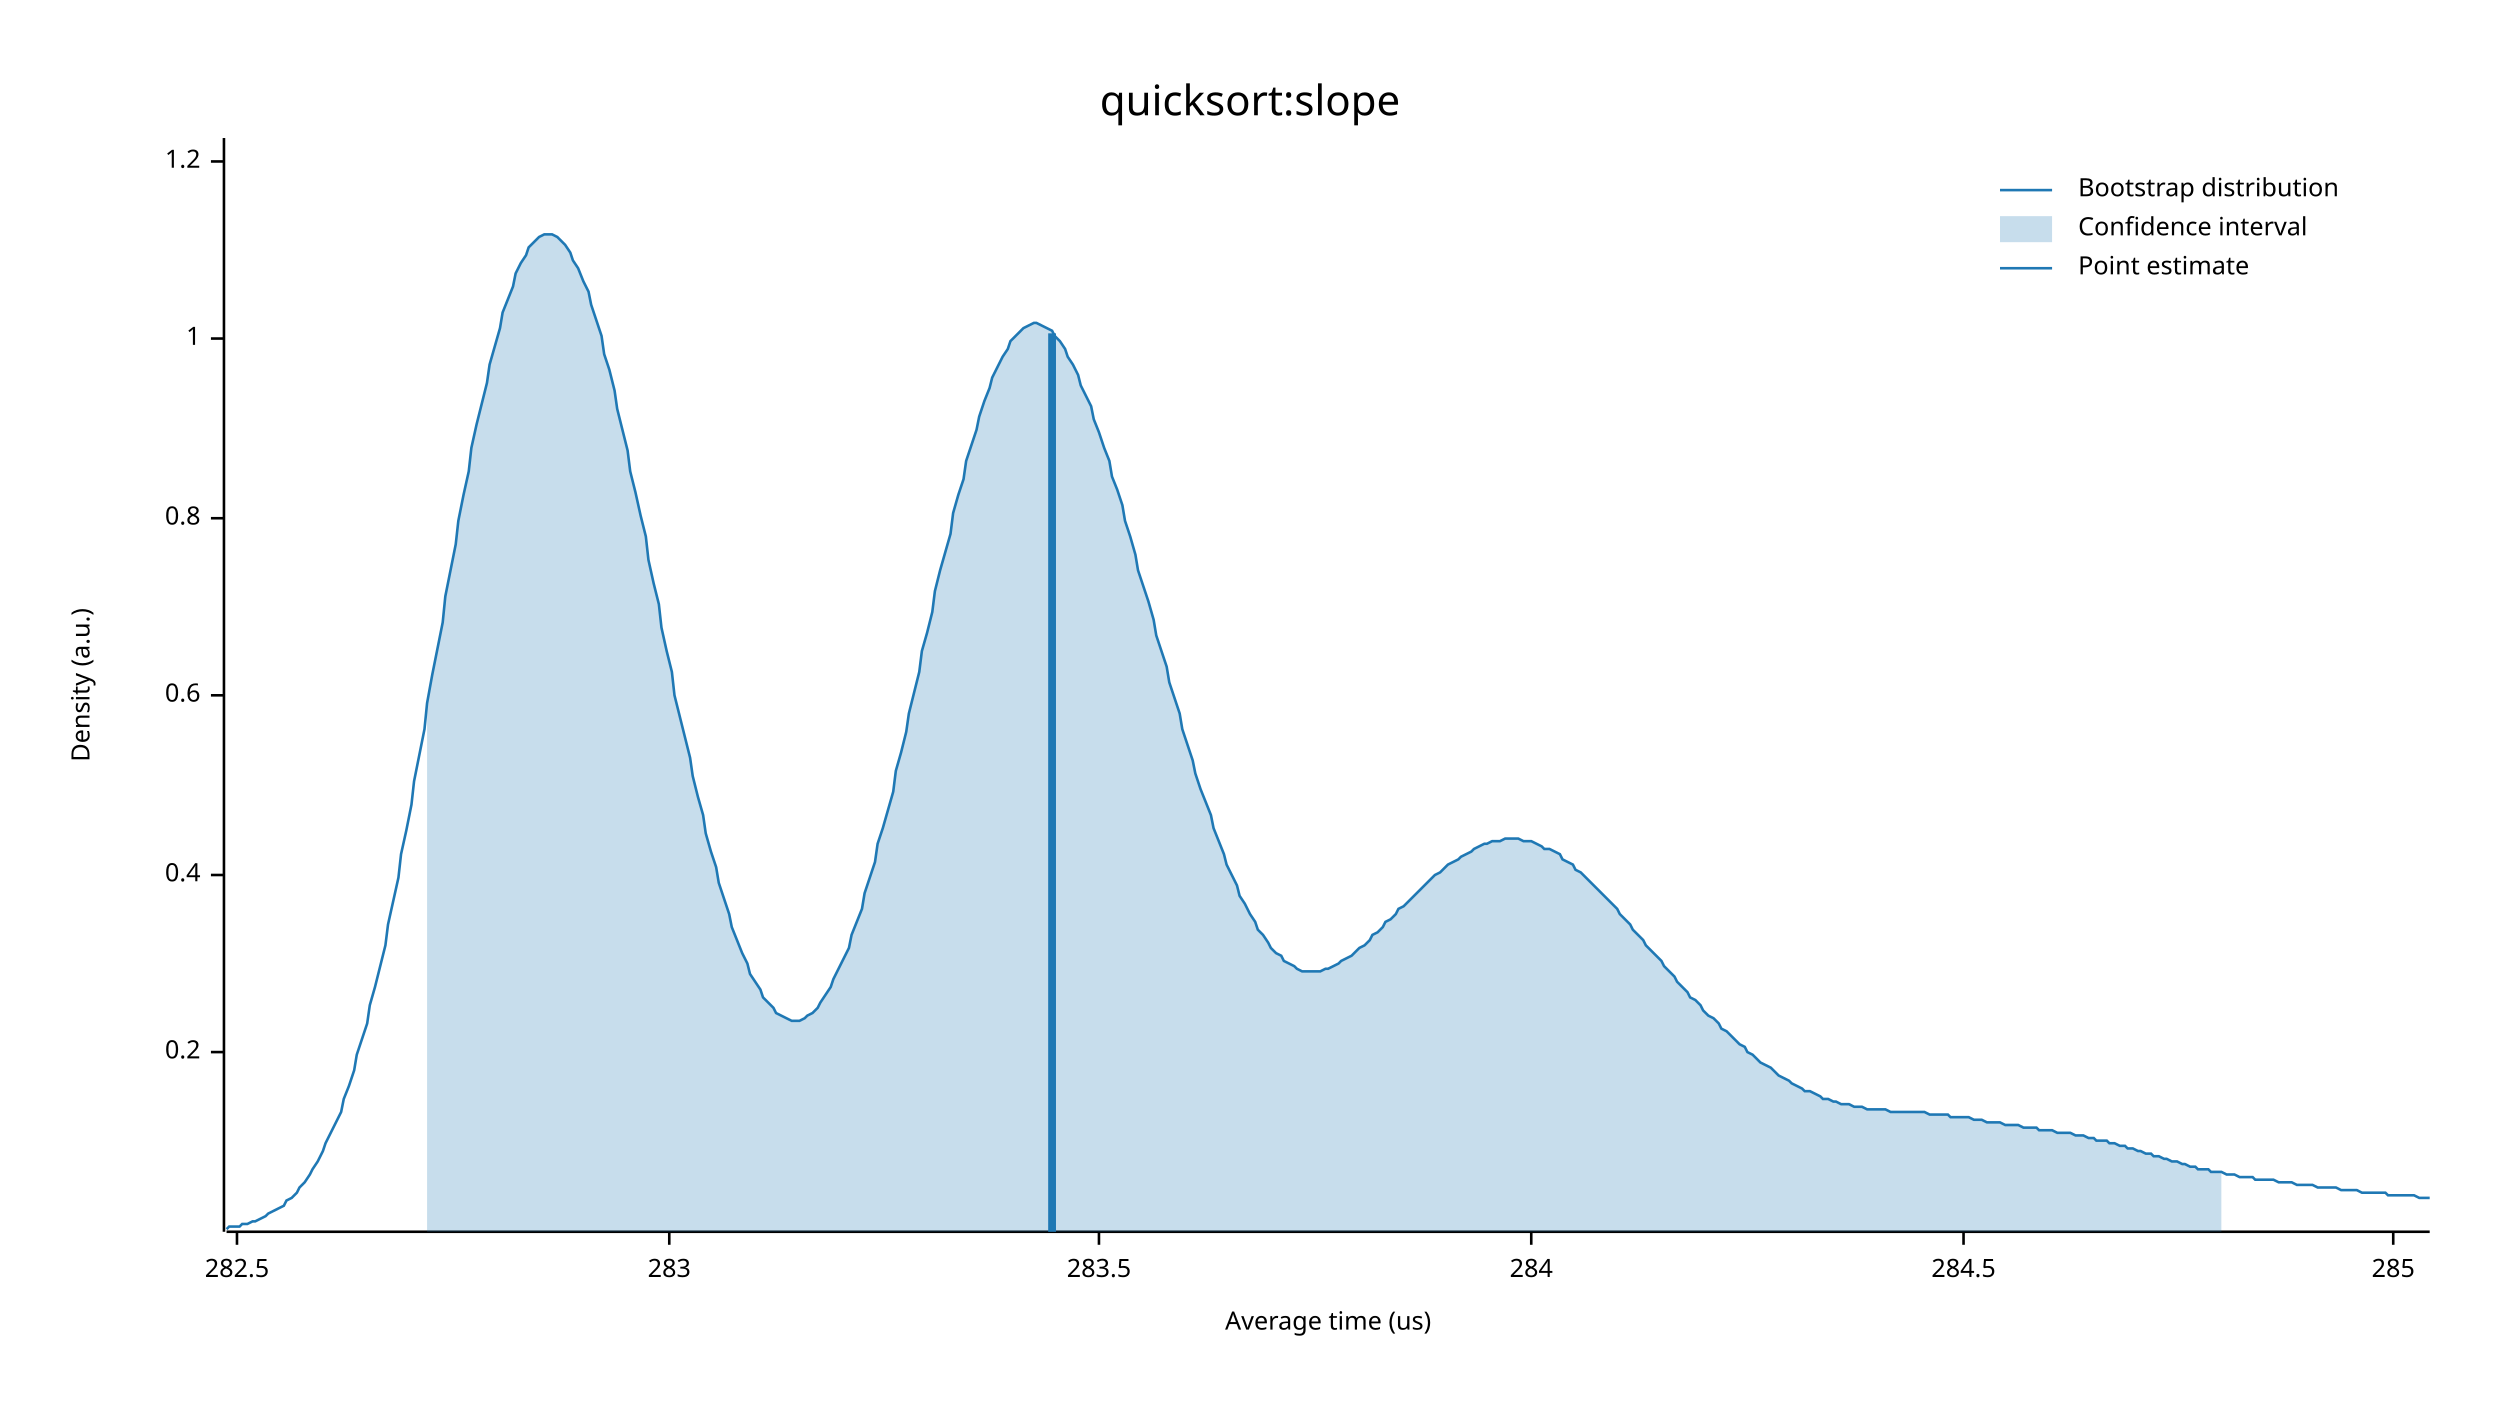
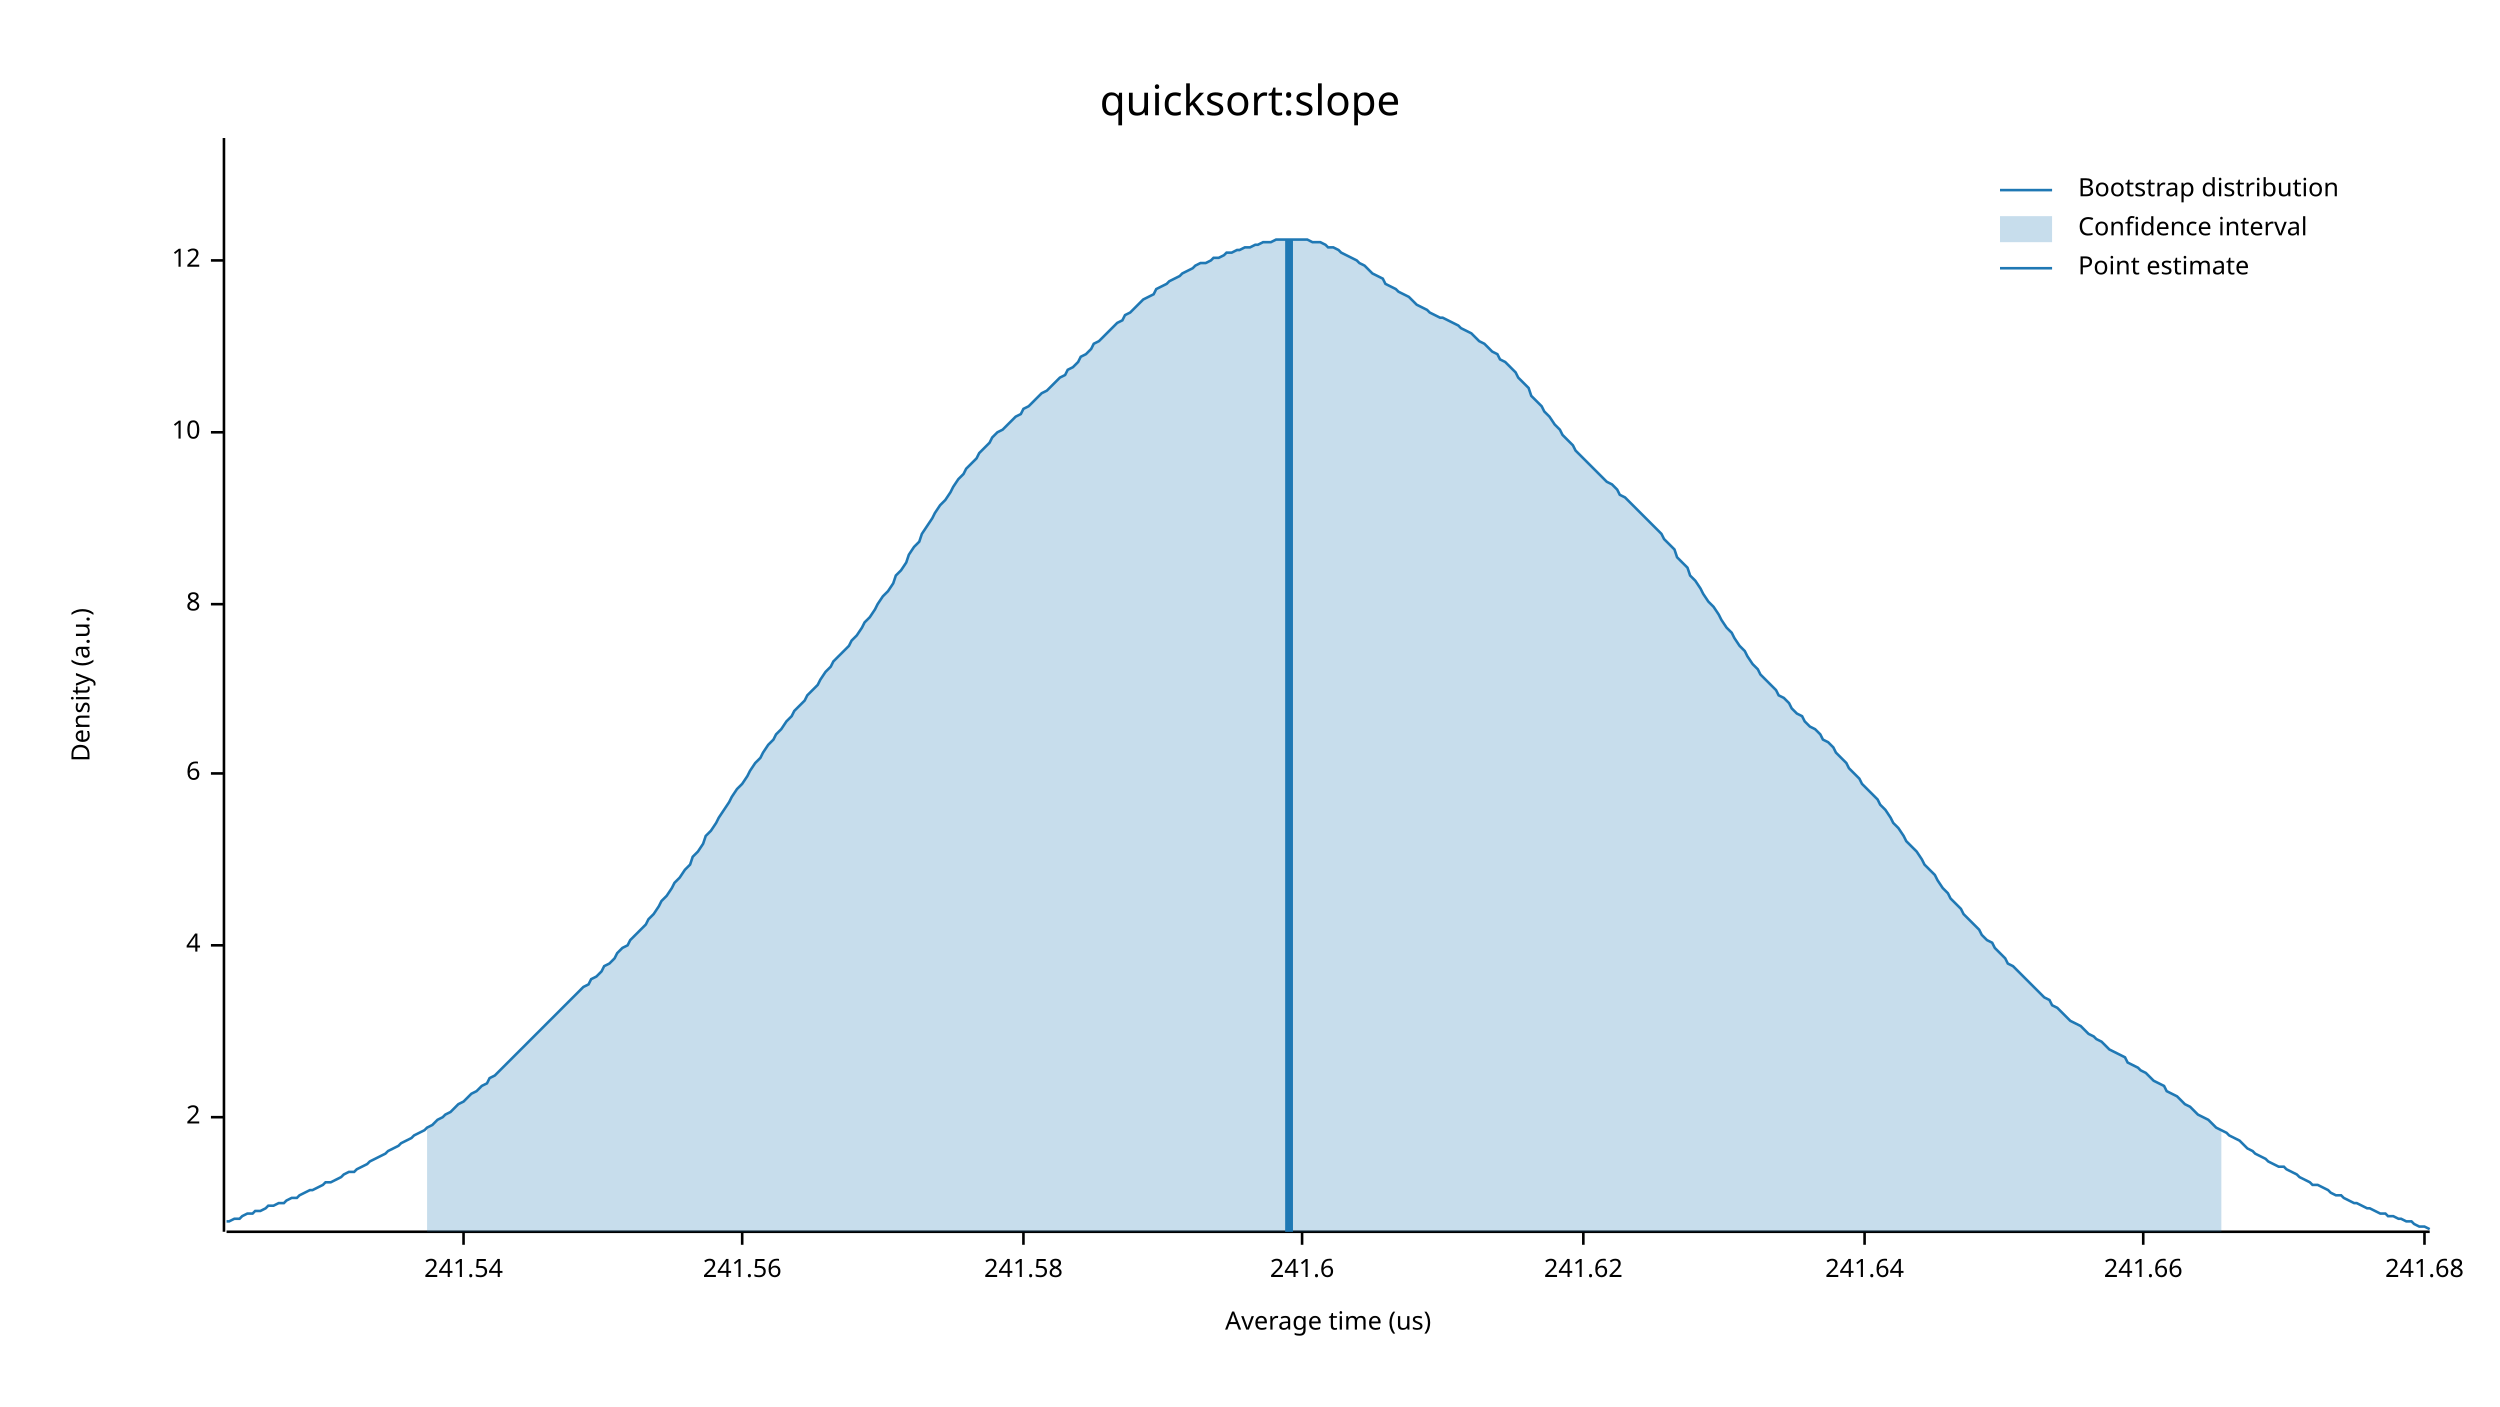
<svg xmlns="http://www.w3.org/2000/svg" width="960" height="540">
  <text x="480" y="32" dy="0.76em" text-anchor="middle" font-family="sans-serif" font-size="16.129" opacity="1" fill="#000000">
quicksort:slope
</text>
  <text x="27" y="263" dy="0.76em" text-anchor="middle" font-family="sans-serif" font-size="9.677" opacity="1" fill="#000000" transform="rotate(270, 27, 263)">
Density (a.u.)
</text>
  <text x="510" y="513" dy="-0.5ex" text-anchor="middle" font-family="sans-serif" font-size="9.677" opacity="1" fill="#000000">
Average time (us)
</text>
  <polyline fill="none" opacity="1" stroke="#000000" stroke-width="1" points="86,53 86,473 " />
-   <text x="77" y="404" dy="0.5ex" text-anchor="end" font-family="sans-serif" font-size="9.677" opacity="1" fill="#000000">
- 0.2
+   <text x="77" y="429" dy="0.5ex" text-anchor="end" font-family="sans-serif" font-size="9.677" opacity="1" fill="#000000">
+ 2
</text>
-   <polyline fill="none" opacity="1" stroke="#000000" stroke-width="1" points="81,404 86,404 " />
-   <text x="77" y="336" dy="0.5ex" text-anchor="end" font-family="sans-serif" font-size="9.677" opacity="1" fill="#000000">
- 0.4
+   <polyline fill="none" opacity="1" stroke="#000000" stroke-width="1" points="81,429 86,429 " />
+   <text x="77" y="363" dy="0.5ex" text-anchor="end" font-family="sans-serif" font-size="9.677" opacity="1" fill="#000000">
+ 4
</text>
-   <polyline fill="none" opacity="1" stroke="#000000" stroke-width="1" points="81,336 86,336 " />
-   <text x="77" y="267" dy="0.5ex" text-anchor="end" font-family="sans-serif" font-size="9.677" opacity="1" fill="#000000">
- 0.6
+   <polyline fill="none" opacity="1" stroke="#000000" stroke-width="1" points="81,363 86,363 " />
+   <text x="77" y="297" dy="0.5ex" text-anchor="end" font-family="sans-serif" font-size="9.677" opacity="1" fill="#000000">
+ 6
</text>
-   <polyline fill="none" opacity="1" stroke="#000000" stroke-width="1" points="81,267 86,267 " />
-   <text x="77" y="199" dy="0.5ex" text-anchor="end" font-family="sans-serif" font-size="9.677" opacity="1" fill="#000000">
- 0.8
+   <polyline fill="none" opacity="1" stroke="#000000" stroke-width="1" points="81,297 86,297 " />
+   <text x="77" y="232" dy="0.5ex" text-anchor="end" font-family="sans-serif" font-size="9.677" opacity="1" fill="#000000">
+ 8
</text>
-   <polyline fill="none" opacity="1" stroke="#000000" stroke-width="1" points="81,199 86,199 " />
-   <text x="77" y="130" dy="0.5ex" text-anchor="end" font-family="sans-serif" font-size="9.677" opacity="1" fill="#000000">
- 1
+   <polyline fill="none" opacity="1" stroke="#000000" stroke-width="1" points="81,232 86,232 " />
+   <text x="77" y="166" dy="0.5ex" text-anchor="end" font-family="sans-serif" font-size="9.677" opacity="1" fill="#000000">
+ 10
</text>
-   <polyline fill="none" opacity="1" stroke="#000000" stroke-width="1" points="81,130 86,130 " />
-   <text x="77" y="62" dy="0.5ex" text-anchor="end" font-family="sans-serif" font-size="9.677" opacity="1" fill="#000000">
- 1.2
+   <polyline fill="none" opacity="1" stroke="#000000" stroke-width="1" points="81,166 86,166 " />
+   <text x="77" y="100" dy="0.5ex" text-anchor="end" font-family="sans-serif" font-size="9.677" opacity="1" fill="#000000">
+ 12
</text>
-   <polyline fill="none" opacity="1" stroke="#000000" stroke-width="1" points="81,62 86,62 " />
+   <polyline fill="none" opacity="1" stroke="#000000" stroke-width="1" points="81,100 86,100 " />
  <polyline fill="none" opacity="1" stroke="#000000" stroke-width="1" points="87,473 933,473 " />
-   <text x="91" y="483" dy="0.76em" text-anchor="middle" font-family="sans-serif" font-size="9.677" opacity="1" fill="#000000">
- 282.5
+   <text x="178" y="483" dy="0.76em" text-anchor="middle" font-family="sans-serif" font-size="9.677" opacity="1" fill="#000000">
+ 241.54
</text>
-   <polyline fill="none" opacity="1" stroke="#000000" stroke-width="1" points="91,473 91,478 " />
-   <text x="257" y="483" dy="0.76em" text-anchor="middle" font-family="sans-serif" font-size="9.677" opacity="1" fill="#000000">
- 283
+   <polyline fill="none" opacity="1" stroke="#000000" stroke-width="1" points="178,473 178,478 " />
+   <text x="285" y="483" dy="0.76em" text-anchor="middle" font-family="sans-serif" font-size="9.677" opacity="1" fill="#000000">
+ 241.56
</text>
-   <polyline fill="none" opacity="1" stroke="#000000" stroke-width="1" points="257,473 257,478 " />
-   <text x="422" y="483" dy="0.76em" text-anchor="middle" font-family="sans-serif" font-size="9.677" opacity="1" fill="#000000">
- 283.5
+   <polyline fill="none" opacity="1" stroke="#000000" stroke-width="1" points="285,473 285,478 " />
+   <text x="393" y="483" dy="0.76em" text-anchor="middle" font-family="sans-serif" font-size="9.677" opacity="1" fill="#000000">
+ 241.58
</text>
-   <polyline fill="none" opacity="1" stroke="#000000" stroke-width="1" points="422,473 422,478 " />
-   <text x="588" y="483" dy="0.76em" text-anchor="middle" font-family="sans-serif" font-size="9.677" opacity="1" fill="#000000">
- 284
+   <polyline fill="none" opacity="1" stroke="#000000" stroke-width="1" points="393,473 393,478 " />
+   <text x="500" y="483" dy="0.76em" text-anchor="middle" font-family="sans-serif" font-size="9.677" opacity="1" fill="#000000">
+ 241.6
</text>
-   <polyline fill="none" opacity="1" stroke="#000000" stroke-width="1" points="588,473 588,478 " />
-   <text x="754" y="483" dy="0.76em" text-anchor="middle" font-family="sans-serif" font-size="9.677" opacity="1" fill="#000000">
- 284.5
+   <polyline fill="none" opacity="1" stroke="#000000" stroke-width="1" points="500,473 500,478 " />
+   <text x="608" y="483" dy="0.76em" text-anchor="middle" font-family="sans-serif" font-size="9.677" opacity="1" fill="#000000">
+ 241.62
</text>
-   <polyline fill="none" opacity="1" stroke="#000000" stroke-width="1" points="754,473 754,478 " />
-   <text x="919" y="483" dy="0.76em" text-anchor="middle" font-family="sans-serif" font-size="9.677" opacity="1" fill="#000000">
- 285
+   <polyline fill="none" opacity="1" stroke="#000000" stroke-width="1" points="608,473 608,478 " />
+   <text x="716" y="483" dy="0.76em" text-anchor="middle" font-family="sans-serif" font-size="9.677" opacity="1" fill="#000000">
+ 241.64
</text>
-   <polyline fill="none" opacity="1" stroke="#000000" stroke-width="1" points="919,473 919,478 " />
-   <polyline fill="none" opacity="1" stroke="#1F78B4" stroke-width="1" points="87,472 88,471 90,471 92,471 93,470 95,470 97,469 98,469 100,468 102,467 103,466 105,465 107,464 109,463 110,461 112,460 114,458 115,456 117,454 119,451 120,449 122,446 124,442 125,439 127,435 129,431 131,427 132,422 134,417 136,411 137,405 139,399 141,393 142,386 144,379 146,371 148,363 149,355 151,346 153,337 154,328 156,319 158,309 159,300 161,290 163,280 164,270 166,259 168,249 170,239 171,229 173,219 175,209 176,200 178,190 180,181 181,172 183,163 185,155 187,147 188,140 190,133 192,126 193,120 195,115 197,110 198,105 200,101 202,98 203,95 205,93 207,91 209,90 210,90 212,90 214,91 215,92 217,94 219,97 220,100 222,103 224,108 226,112 227,117 229,123 231,129 232,136 234,142 236,150 237,157 239,165 241,173 242,181 244,189 246,198 248,206 249,215 251,224 253,232 254,241 256,250 258,258 259,267 261,275 263,283 265,291 266,298 268,306 270,313 271,320 273,327 275,333 276,339 278,345 280,351 281,356 283,361 285,366 287,370 288,374 290,377 292,380 293,383 295,385 297,387 298,389 300,390 302,391 304,392 305,392 307,392 309,391 310,390 312,389 314,387 315,385 317,382 319,379 320,376 322,372 324,368 326,364 327,359 329,354 331,349 332,343 334,337 336,331 337,324 339,318 341,311 343,304 344,296 346,289 348,281 349,274 351,266 353,258 354,250 356,243 358,235 359,227 361,219 363,212 365,205 366,197 368,190 370,184 371,177 373,171 375,165 376,160 378,154 380,149 381,145 383,141 385,137 387,134 388,131 390,129 392,127 393,126 395,125 397,124 398,124 400,125 402,126 404,127 405,129 407,131 409,134 410,137 412,140 414,144 415,148 417,152 419,156 420,161 422,166 424,172 426,177 427,183 429,188 431,194 432,200 434,206 436,213 437,219 439,225 441,231 443,238 444,244 446,250 448,256 449,262 451,268 453,274 454,280 456,286 458,292 459,297 461,303 463,308 465,313 466,318 468,323 470,328 471,332 473,336 475,340 476,344 478,347 480,351 482,354 483,357 485,359 487,362 488,364 490,366 492,367 493,369 495,370 497,371 498,372 500,373 502,373 504,373 505,373 507,373 509,372 510,372 512,371 514,370 515,369 517,368 519,367 521,365 522,364 524,363 526,361 527,359 529,358 531,356 532,354 534,353 536,351 537,349 539,348 541,346 543,344 544,343 546,341 548,339 549,338 551,336 553,335 554,334 556,332 558,331 560,330 561,329 563,328 565,327 566,326 568,325 570,324 571,324 573,323 575,323 576,323 578,322 580,322 582,322 583,322 585,323 587,323 588,323 590,324 592,325 593,326 595,326 597,327 599,328 600,330 602,331 604,332 605,334 607,335 609,337 610,338 612,340 614,342 615,343 617,345 619,347 621,349 622,351 624,353 626,355 627,357 629,359 631,361 632,363 634,365 636,367 638,369 639,371 641,373 643,375 644,377 646,379 648,381 649,383 651,384 653,386 654,388 656,390 658,391 660,393 661,395 663,396 665,398 666,399 668,401 670,402 671,404 673,405 675,407 676,408 678,409 680,410 682,412 683,413 685,414 687,415 688,416 690,417 692,418 693,419 695,419 697,420 699,421 700,422 702,422 704,423 705,423 707,424 709,424 710,424 712,425 714,425 715,425 717,426 719,426 721,426 722,426 724,426 726,427 727,427 729,427 731,427 732,427 734,427 736,427 738,427 739,427 741,428 743,428 744,428 746,428 748,428 749,429 751,429 753,429 754,429 756,429 758,430 760,430 761,430 763,431 765,431 766,431 768,431 770,432 771,432 773,432 775,432 777,433 778,433 780,433 782,433 783,434 785,434 787,434 788,434 790,435 792,435 793,435 795,435 797,436 799,436 800,436 802,437 804,437 805,438 807,438 809,438 810,439 812,439 814,440 816,440 817,441 819,441 821,442 822,442 824,443 826,443 827,444 829,444 831,445 832,445 834,446 836,446 838,447 839,447 841,448 843,448 844,449 846,449 848,449 849,450 851,450 853,450 855,451 856,451 858,451 860,452 861,452 863,452 865,452 866,453 868,453 870,453 871,453 873,453 875,454 877,454 878,454 880,454 882,455 883,455 885,455 887,455 888,455 890,456 892,456 894,456 895,456 897,456 899,457 900,457 902,457 904,457 905,457 907,458 909,458 910,458 912,458 914,458 916,458 917,459 919,459 921,459 922,459 924,459 926,459 927,459 929,460 931,460 933,460 " />
-   <polygon opacity="0.25" fill="#1F78B4" points="164,270 166,259 168,249 170,239 171,229 173,219 175,209 176,200 178,190 180,181 181,172 183,163 185,155 187,147 188,140 190,133 192,126 193,120 195,115 197,110 198,105 200,101 202,98 203,95 205,93 207,91 209,90 210,90 212,90 214,91 215,92 217,94 219,97 220,100 222,103 224,108 226,112 227,117 229,123 231,129 232,136 234,142 236,150 237,157 239,165 241,173 242,181 244,189 246,198 248,206 249,215 251,224 253,232 254,241 256,250 258,258 259,267 261,275 263,283 265,291 266,298 268,306 270,313 271,320 273,327 275,333 276,339 278,345 280,351 281,356 283,361 285,366 287,370 288,374 290,377 292,380 293,383 295,385 297,387 298,389 300,390 302,391 304,392 305,392 307,392 309,391 310,390 312,389 314,387 315,385 317,382 319,379 320,376 322,372 324,368 326,364 327,359 329,354 331,349 332,343 334,337 336,331 337,324 339,318 341,311 343,304 344,296 346,289 348,281 349,274 351,266 353,258 354,250 356,243 358,235 359,227 361,219 363,212 365,205 366,197 368,190 370,184 371,177 373,171 375,165 376,160 378,154 380,149 381,145 383,141 385,137 387,134 388,131 390,129 392,127 393,126 395,125 397,124 398,124 400,125 402,126 404,127 405,129 407,131 409,134 410,137 412,140 414,144 415,148 417,152 419,156 420,161 422,166 424,172 426,177 427,183 429,188 431,194 432,200 434,206 436,213 437,219 439,225 441,231 443,238 444,244 446,250 448,256 449,262 451,268 453,274 454,280 456,286 458,292 459,297 461,303 463,308 465,313 466,318 468,323 470,328 471,332 473,336 475,340 476,344 478,347 480,351 482,354 483,357 485,359 487,362 488,364 490,366 492,367 493,369 495,370 497,371 498,372 500,373 502,373 504,373 505,373 507,373 509,372 510,372 512,371 514,370 515,369 517,368 519,367 521,365 522,364 524,363 526,361 527,359 529,358 531,356 532,354 534,353 536,351 537,349 539,348 541,346 543,344 544,343 546,341 548,339 549,338 551,336 553,335 554,334 556,332 558,331 560,330 561,329 563,328 565,327 566,326 568,325 570,324 571,324 573,323 575,323 576,323 578,322 580,322 582,322 583,322 585,323 587,323 588,323 590,324 592,325 593,326 595,326 597,327 599,328 600,330 602,331 604,332 605,334 607,335 609,337 610,338 612,340 614,342 615,343 617,345 619,347 621,349 622,351 624,353 626,355 627,357 629,359 631,361 632,363 634,365 636,367 638,369 639,371 641,373 643,375 644,377 646,379 648,381 649,383 651,384 653,386 654,388 656,390 658,391 660,393 661,395 663,396 665,398 666,399 668,401 670,402 671,404 673,405 675,407 676,408 678,409 680,410 682,412 683,413 685,414 687,415 688,416 690,417 692,418 693,419 695,419 697,420 699,421 700,422 702,422 704,423 705,423 707,424 709,424 710,424 712,425 714,425 715,425 717,426 719,426 721,426 722,426 724,426 726,427 727,427 729,427 731,427 732,427 734,427 736,427 738,427 739,427 741,428 743,428 744,428 746,428 748,428 749,429 751,429 753,429 754,429 756,429 758,430 760,430 761,430 763,431 765,431 766,431 768,431 770,432 771,432 773,432 775,432 777,433 778,433 780,433 782,433 783,434 785,434 787,434 788,434 790,435 792,435 793,435 795,435 797,436 799,436 800,436 802,437 804,437 805,438 807,438 809,438 810,439 812,439 814,440 816,440 817,441 819,441 821,442 822,442 824,443 826,443 827,444 829,444 831,445 832,445 834,446 836,446 838,447 839,447 841,448 843,448 844,449 846,449 848,449 849,450 851,450 853,450 853,473 164,473 " />
-   <polyline fill="none" opacity="1" stroke="#1F78B4" stroke-width="3" points="404,473 404,128 " />
+   <polyline fill="none" opacity="1" stroke="#000000" stroke-width="1" points="716,473 716,478 " />
+   <text x="823" y="483" dy="0.76em" text-anchor="middle" font-family="sans-serif" font-size="9.677" opacity="1" fill="#000000">
+ 241.66
+ </text>
+   <polyline fill="none" opacity="1" stroke="#000000" stroke-width="1" points="823,473 823,478 " />
+   <text x="931" y="483" dy="0.76em" text-anchor="middle" font-family="sans-serif" font-size="9.677" opacity="1" fill="#000000">
+ 241.68
+ </text>
+   <polyline fill="none" opacity="1" stroke="#000000" stroke-width="1" points="931,473 931,478 " />
+   <polyline fill="none" opacity="1" stroke="#1F78B4" stroke-width="1" points="87,469 88,469 90,468 92,468 93,467 95,466 97,466 98,465 100,465 102,464 103,463 105,463 107,462 109,462 110,461 112,460 114,460 115,459 117,458 119,457 120,457 122,456 124,455 125,454 127,454 129,453 131,452 132,451 134,450 136,450 137,449 139,448 141,447 142,446 144,445 146,444 148,443 149,442 151,441 153,440 154,439 156,438 158,437 159,436 161,435 163,434 164,433 166,432 168,430 170,429 171,428 173,427 175,425 176,424 178,423 180,421 181,420 183,419 185,417 187,416 188,414 190,413 192,411 193,410 195,408 197,406 198,405 200,403 202,401 203,400 205,398 207,396 209,394 210,393 212,391 214,389 215,388 217,386 219,384 220,383 222,381 224,379 226,378 227,376 229,375 231,373 232,371 234,370 236,368 237,366 239,364 241,363 242,361 244,359 246,357 248,355 249,353 251,351 253,348 254,346 256,344 258,341 259,339 261,337 263,334 265,332 266,329 268,327 270,324 271,321 273,319 275,316 276,314 278,311 280,308 281,306 283,303 285,301 287,298 288,296 290,293 292,291 293,289 295,286 297,284 298,282 300,280 302,277 304,275 305,273 307,271 309,269 310,267 312,265 314,263 315,261 317,258 319,256 320,254 322,252 324,250 326,248 327,246 329,244 331,241 332,239 334,237 336,234 337,232 339,229 341,227 343,224 344,221 346,219 348,216 349,213 351,210 353,208 354,205 356,202 358,199 359,197 361,194 363,192 365,189 366,187 368,184 370,182 371,180 373,178 375,176 376,174 378,172 380,170 381,168 383,166 385,165 387,163 388,162 390,160 392,159 393,157 395,156 397,154 398,153 400,151 402,150 404,148 405,147 407,145 409,144 410,142 412,141 414,139 415,137 417,136 419,134 420,132 422,131 424,129 426,127 427,126 429,124 431,123 432,121 434,120 436,118 437,117 439,115 441,114 443,113 444,111 446,110 448,109 449,108 451,107 453,106 454,105 456,104 458,103 459,102 461,101 463,101 465,100 466,99 468,99 470,98 471,97 473,97 475,96 476,96 478,95 480,95 482,94 483,94 485,93 487,93 488,93 490,92 492,92 493,92 495,92 497,92 498,92 500,92 502,92 504,93 505,93 507,93 509,94 510,95 512,95 514,96 515,97 517,98 519,99 521,100 522,101 524,102 526,104 527,105 529,106 531,107 532,109 534,110 536,111 537,112 539,113 541,114 543,116 544,117 546,118 548,119 549,120 551,121 553,122 554,122 556,123 558,124 560,125 561,126 563,127 565,128 566,129 568,131 570,132 571,133 573,135 575,136 576,138 578,139 580,141 582,143 583,145 585,147 587,149 588,152 590,154 592,156 593,158 595,160 597,163 599,165 600,167 602,169 604,171 605,173 607,175 609,177 610,178 612,180 614,182 615,183 617,185 619,186 621,188 622,190 624,191 626,193 627,194 629,196 631,198 632,199 634,201 636,203 638,205 639,207 641,209 643,211 644,214 646,216 648,218 649,221 651,223 653,226 654,228 656,231 658,233 660,236 661,238 663,241 665,243 666,245 668,248 670,250 671,252 673,255 675,257 676,259 678,261 680,263 682,265 683,267 685,268 687,270 688,272 690,274 692,275 693,277 695,279 697,280 699,282 700,284 702,285 704,287 705,289 707,291 709,293 710,295 712,297 714,299 715,301 717,303 719,305 721,307 722,309 724,311 726,314 727,316 729,318 731,321 732,323 734,325 736,327 738,330 739,332 741,334 743,336 744,338 746,341 748,343 749,345 751,347 753,349 754,351 756,353 758,355 760,357 761,359 763,361 765,362 766,364 768,366 770,368 771,370 773,371 775,373 777,375 778,376 780,378 782,380 783,381 785,383 787,384 788,386 790,387 792,389 793,390 795,392 797,393 799,394 800,395 802,397 804,398 805,399 807,400 809,402 810,403 812,404 814,405 816,406 817,408 819,409 821,410 822,411 824,412 826,414 827,415 829,416 831,417 832,419 834,420 836,421 838,423 839,424 841,425 843,427 844,428 846,429 848,430 849,431 851,433 853,434 855,435 856,436 858,437 860,438 861,439 863,441 865,442 866,443 868,444 870,445 871,446 873,447 875,448 877,448 878,449 880,450 882,451 883,452 885,453 887,454 888,455 890,455 892,456 894,457 895,458 897,459 899,459 900,460 902,461 904,462 905,462 907,463 909,464 910,464 912,465 914,466 916,466 917,467 919,467 921,468 922,468 924,469 926,469 927,470 929,471 931,471 933,472 " />
+   <polygon opacity="0.25" fill="#1F78B4" points="164,433 166,432 168,430 170,429 171,428 173,427 175,425 176,424 178,423 180,421 181,420 183,419 185,417 187,416 188,414 190,413 192,411 193,410 195,408 197,406 198,405 200,403 202,401 203,400 205,398 207,396 209,394 210,393 212,391 214,389 215,388 217,386 219,384 220,383 222,381 224,379 226,378 227,376 229,375 231,373 232,371 234,370 236,368 237,366 239,364 241,363 242,361 244,359 246,357 248,355 249,353 251,351 253,348 254,346 256,344 258,341 259,339 261,337 263,334 265,332 266,329 268,327 270,324 271,321 273,319 275,316 276,314 278,311 280,308 281,306 283,303 285,301 287,298 288,296 290,293 292,291 293,289 295,286 297,284 298,282 300,280 302,277 304,275 305,273 307,271 309,269 310,267 312,265 314,263 315,261 317,258 319,256 320,254 322,252 324,250 326,248 327,246 329,244 331,241 332,239 334,237 336,234 337,232 339,229 341,227 343,224 344,221 346,219 348,216 349,213 351,210 353,208 354,205 356,202 358,199 359,197 361,194 363,192 365,189 366,187 368,184 370,182 371,180 373,178 375,176 376,174 378,172 380,170 381,168 383,166 385,165 387,163 388,162 390,160 392,159 393,157 395,156 397,154 398,153 400,151 402,150 404,148 405,147 407,145 409,144 410,142 412,141 414,139 415,137 417,136 419,134 420,132 422,131 424,129 426,127 427,126 429,124 431,123 432,121 434,120 436,118 437,117 439,115 441,114 443,113 444,111 446,110 448,109 449,108 451,107 453,106 454,105 456,104 458,103 459,102 461,101 463,101 465,100 466,99 468,99 470,98 471,97 473,97 475,96 476,96 478,95 480,95 482,94 483,94 485,93 487,93 488,93 490,92 492,92 493,92 495,92 497,92 498,92 500,92 502,92 504,93 505,93 507,93 509,94 510,95 512,95 514,96 515,97 517,98 519,99 521,100 522,101 524,102 526,104 527,105 529,106 531,107 532,109 534,110 536,111 537,112 539,113 541,114 543,116 544,117 546,118 548,119 549,120 551,121 553,122 554,122 556,123 558,124 560,125 561,126 563,127 565,128 566,129 568,131 570,132 571,133 573,135 575,136 576,138 578,139 580,141 582,143 583,145 585,147 587,149 588,152 590,154 592,156 593,158 595,160 597,163 599,165 600,167 602,169 604,171 605,173 607,175 609,177 610,178 612,180 614,182 615,183 617,185 619,186 621,188 622,190 624,191 626,193 627,194 629,196 631,198 632,199 634,201 636,203 638,205 639,207 641,209 643,211 644,214 646,216 648,218 649,221 651,223 653,226 654,228 656,231 658,233 660,236 661,238 663,241 665,243 666,245 668,248 670,250 671,252 673,255 675,257 676,259 678,261 680,263 682,265 683,267 685,268 687,270 688,272 690,274 692,275 693,277 695,279 697,280 699,282 700,284 702,285 704,287 705,289 707,291 709,293 710,295 712,297 714,299 715,301 717,303 719,305 721,307 722,309 724,311 726,314 727,316 729,318 731,321 732,323 734,325 736,327 738,330 739,332 741,334 743,336 744,338 746,341 748,343 749,345 751,347 753,349 754,351 756,353 758,355 760,357 761,359 763,361 765,362 766,364 768,366 770,368 771,370 773,371 775,373 777,375 778,376 780,378 782,380 783,381 785,383 787,384 788,386 790,387 792,389 793,390 795,392 797,393 799,394 800,395 802,397 804,398 805,399 807,400 809,402 810,403 812,404 814,405 816,406 817,408 819,409 821,410 822,411 824,412 826,414 827,415 829,416 831,417 832,419 834,420 836,421 838,423 839,424 841,425 843,427 844,428 846,429 848,430 849,431 851,433 853,434 853,473 164,473 " />
+   <polyline fill="none" opacity="1" stroke="#1F78B4" stroke-width="3" points="495,473 495,92 " />
  <text x="798" y="68" dy="0.76em" text-anchor="start" font-family="sans-serif" font-size="9.677" opacity="1" fill="#000000">
Bootstrap distribution
</text>
  <text x="798" y="83" dy="0.76em" text-anchor="start" font-family="sans-serif" font-size="9.677" opacity="1" fill="#000000">
Confidence interval
</text>
  <text x="798" y="98" dy="0.76em" text-anchor="start" font-family="sans-serif" font-size="9.677" opacity="1" fill="#000000">
Point estimate
</text>
  <polyline fill="none" opacity="1" stroke="#1F78B4" stroke-width="1" points="768,73 788,73 " />
  <rect x="768" y="83" width="20" height="10" opacity="0.25" fill="#1F78B4" stroke="none" />
  <polyline fill="none" opacity="1" stroke="#1F78B4" stroke-width="1" points="768,103 788,103 " />
</svg>
